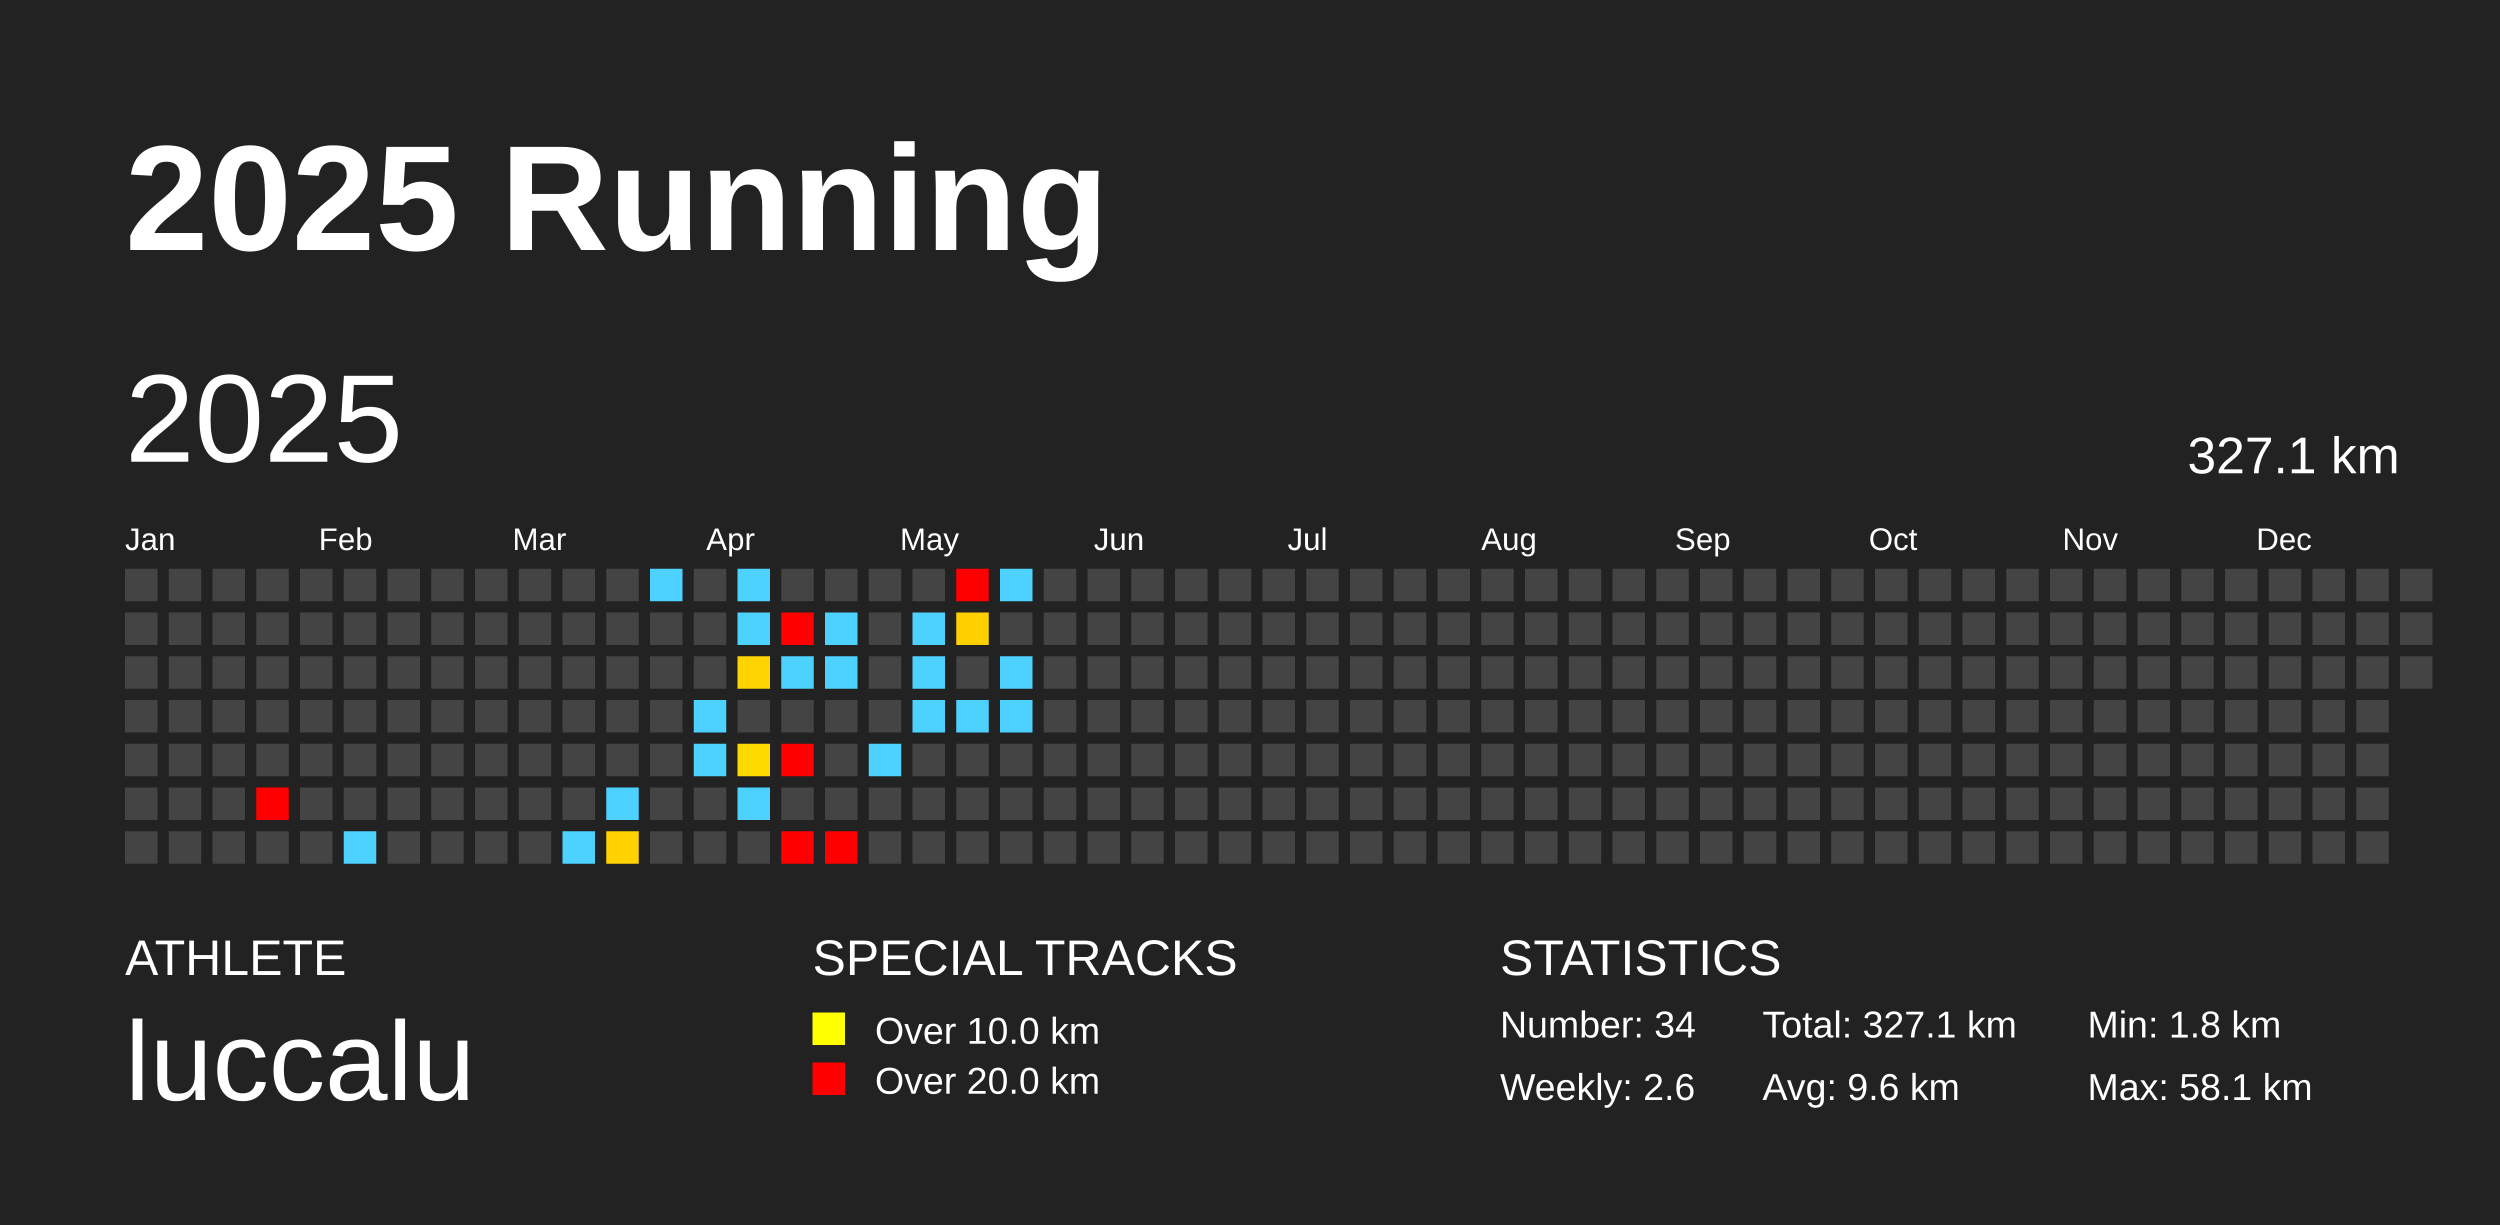
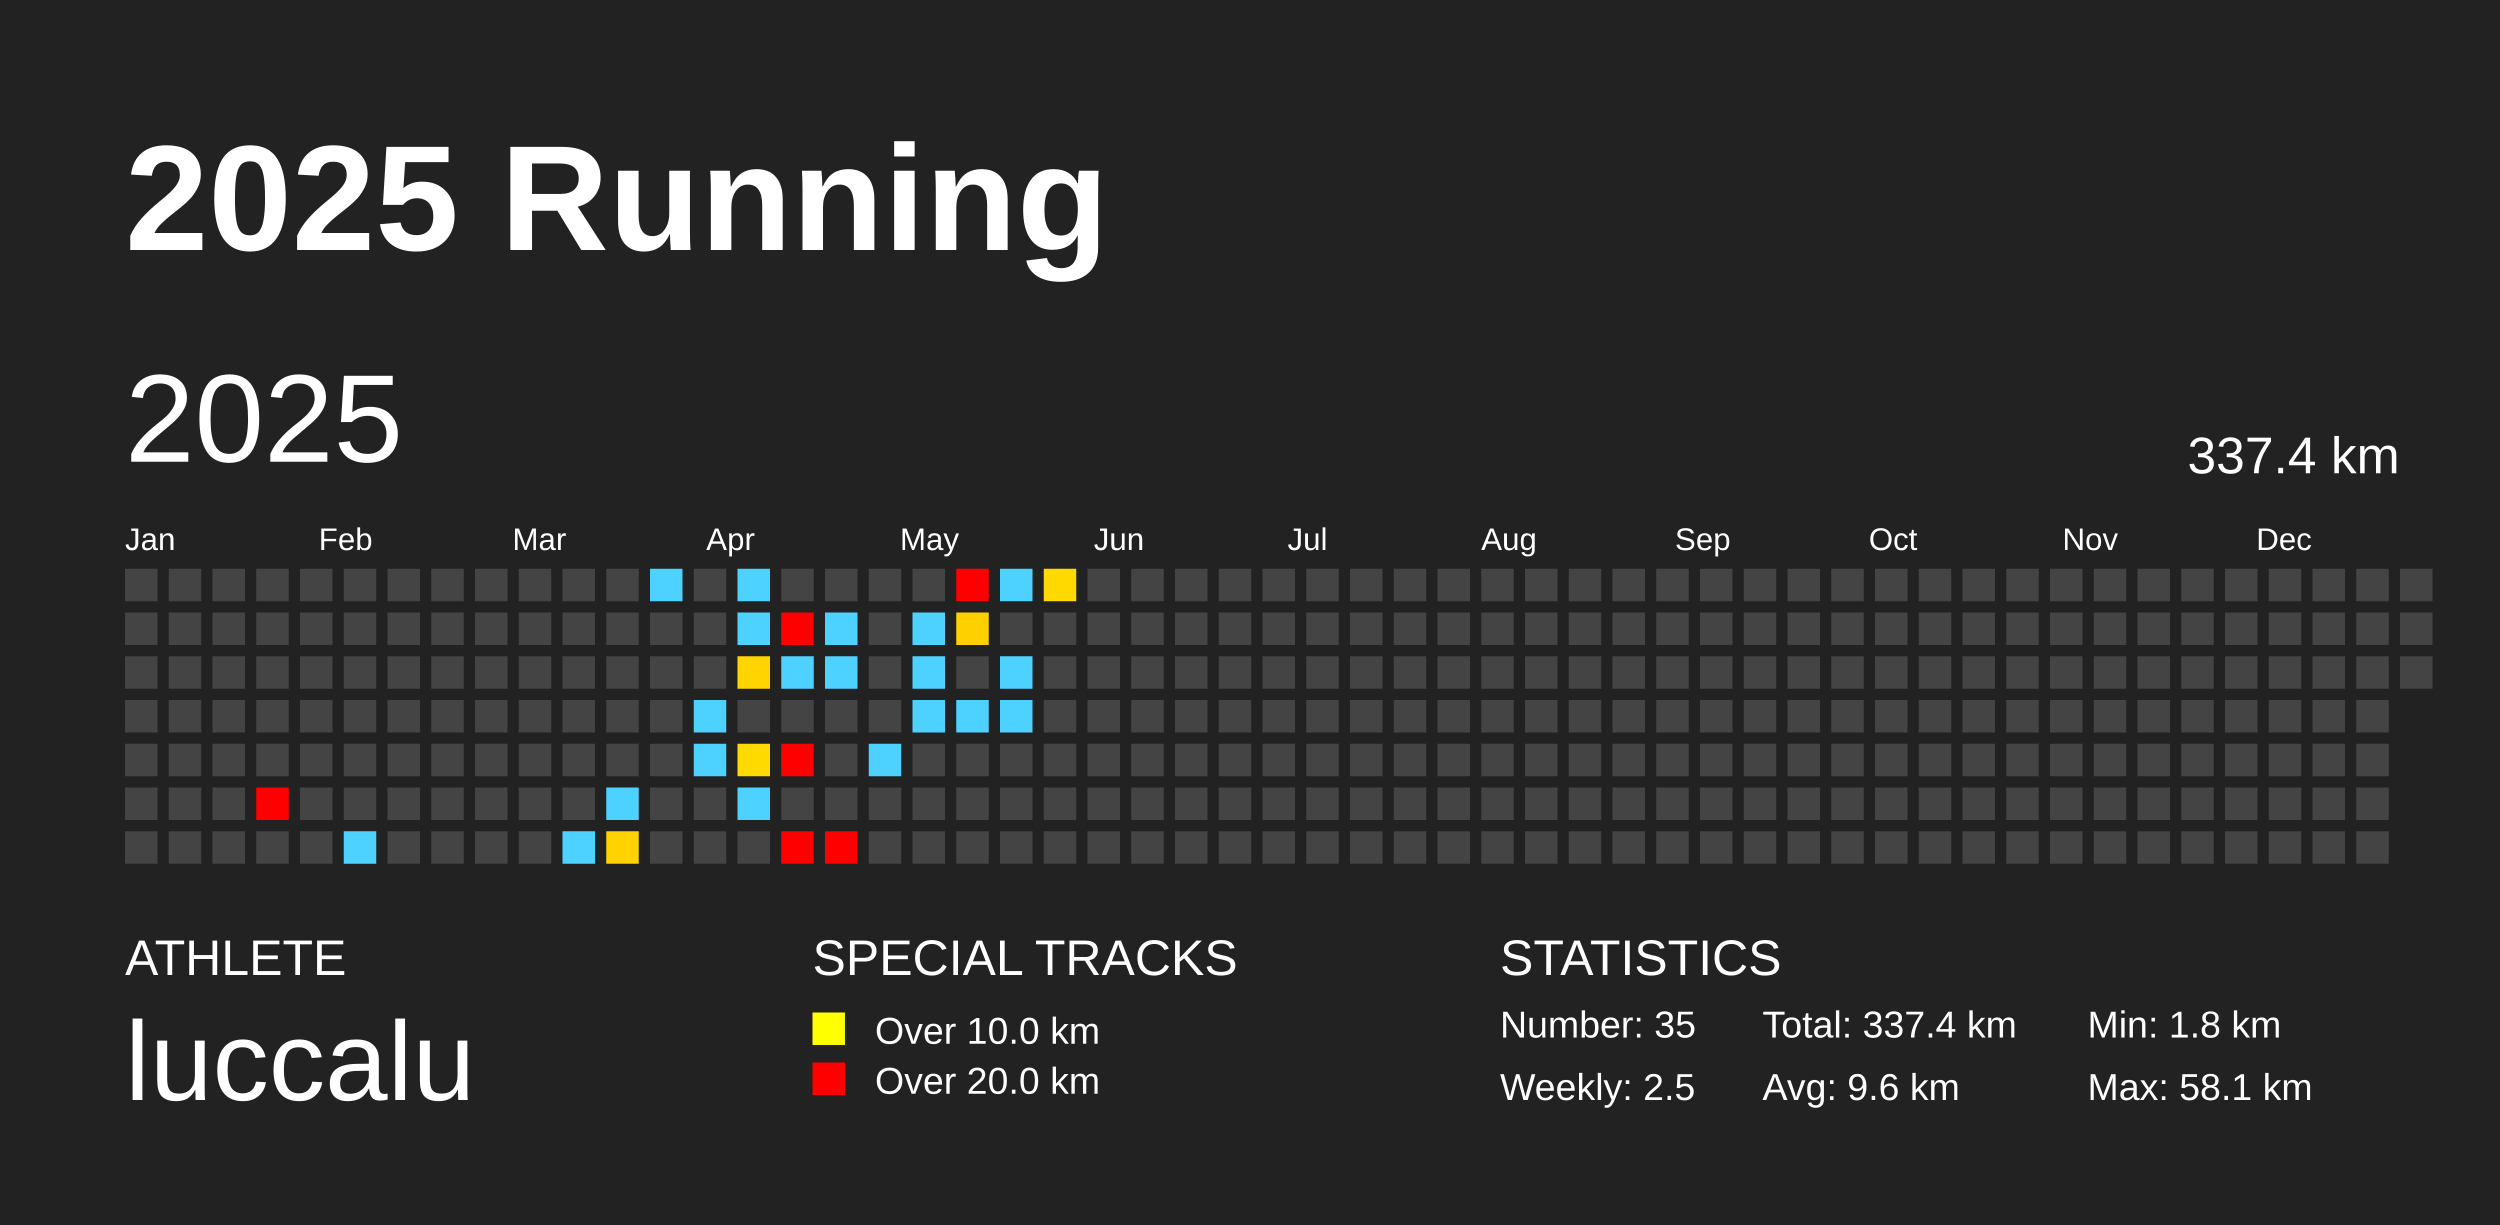
<svg xmlns="http://www.w3.org/2000/svg" baseProfile="full" height="98mm" version="1.1" viewBox="0,0,200,98" width="200mm">
  <defs />
  <rect fill="#222222" height="98" width="200" x="0" y="0" />
  <text fill="#FFFFFF" style="font-size:12px; font-family:Arial; font-weight:bold;" x="10" y="20">2025 Running</text>
  <text fill="#FFFFFF" style="font-size:4px; font-family:Arial" x="10" y="78">ATHLETE</text>
  <text fill="#FFFFFF" style="font-size:9px; font-family:Arial" x="10" y="88">luccalu</text>
  <text fill="#FFFFFF" style="font-size:4px; font-family:Arial" x="65" y="78">SPECIAL TRACKS</text>
  <rect fill="yellow" height="2.6" width="2.6" x="65" y="81" />
  <text fill="#FFFFFF" style="font-size:3px; font-family:Arial" x="70" y="83.5">Over 10.0 km</text>
  <rect fill="red" height="2.6" width="2.6" x="65" y="85" />
  <text fill="#FFFFFF" style="font-size:3px; font-family:Arial" x="70" y="87.5">Over 20.0 km</text>
  <text fill="#FFFFFF" style="font-size:4px; font-family:Arial" x="120" y="78">STATISTICS</text>
-   <text fill="#FFFFFF" style="font-size:3px; font-family:Arial" x="120" y="83">Number: 34</text>
-   <text fill="#FFFFFF" style="font-size:3px; font-family:Arial" x="120" y="88">Weekly: 2.6</text>
-   <text fill="#FFFFFF" style="font-size:3px; font-family:Arial" x="141" y="83">Total: 327.1 km</text>
+   <text fill="#FFFFFF" style="font-size:3px; font-family:Arial" x="120" y="83">Number: 35</text>
+   <text fill="#FFFFFF" style="font-size:3px; font-family:Arial" x="120" y="88">Weekly: 2.5</text>
+   <text fill="#FFFFFF" style="font-size:3px; font-family:Arial" x="141" y="83">Total: 337.4 km</text>
  <text fill="#FFFFFF" style="font-size:3px; font-family:Arial" x="141" y="88">Avg: 9.6 km</text>
  <text fill="#FFFFFF" style="font-size:3px; font-family:Arial" x="167" y="83">Min: 1.8 km</text>
  <text fill="#FFFFFF" style="font-size:3px; font-family:Arial" x="167" y="88">Max: 58.1 km</text>
  <text dominant-baseline="hanging" fill="#FFFFFF" style="font-size:10.0px; font-family:Arial;" x="10" y="30">2025</text>
-   <text dominant-baseline="hanging" fill="#FFFFFF" style="font-size:4.125px; font-family:Arial;" x="175" y="35">327.1 km</text>
+   <text dominant-baseline="hanging" fill="#FFFFFF" style="font-size:4.125px; font-family:Arial;" x="175" y="35">337.4 km</text>
  <text fill="#FFFFFF" style="font-size:2.5px; font-family:Arial" x="10.0" y="44">Jan</text>
  <text fill="#FFFFFF" style="font-size:2.5px; font-family:Arial" x="25.5" y="44">Feb</text>
  <text fill="#FFFFFF" style="font-size:2.5px; font-family:Arial" x="41.0" y="44">Mar</text>
  <text fill="#FFFFFF" style="font-size:2.5px; font-family:Arial" x="56.5" y="44">Apr</text>
  <text fill="#FFFFFF" style="font-size:2.5px; font-family:Arial" x="72.0" y="44">May</text>
  <text fill="#FFFFFF" style="font-size:2.5px; font-family:Arial" x="87.5" y="44">Jun</text>
  <text fill="#FFFFFF" style="font-size:2.5px; font-family:Arial" x="103.0" y="44">Jul</text>
  <text fill="#FFFFFF" style="font-size:2.5px; font-family:Arial" x="118.5" y="44">Aug</text>
  <text fill="#FFFFFF" style="font-size:2.5px; font-family:Arial" x="134.0" y="44">Sep</text>
  <text fill="#FFFFFF" style="font-size:2.5px; font-family:Arial" x="149.5" y="44">Oct</text>
  <text fill="#FFFFFF" style="font-size:2.5px; font-family:Arial" x="165.0" y="44">Nov</text>
  <text fill="#FFFFFF" style="font-size:2.5px; font-family:Arial" x="180.5" y="44">Dec</text>
  <rect fill="#444444" height="2.6" width="2.6" x="10.0" y="45.5" />
  <rect fill="#444444" height="2.6" width="2.6" x="10.0" y="49.0" />
  <rect fill="#444444" height="2.6" width="2.6" x="10.0" y="52.5" />
  <rect fill="#444444" height="2.6" width="2.6" x="10.0" y="56.0" />
  <rect fill="#444444" height="2.6" width="2.6" x="10.0" y="59.5" />
  <rect fill="#444444" height="2.6" width="2.6" x="10.0" y="63.0" />
  <rect fill="#444444" height="2.6" width="2.6" x="10.0" y="66.5" />
  <rect fill="#444444" height="2.6" width="2.6" x="13.5" y="45.5" />
  <rect fill="#444444" height="2.6" width="2.6" x="13.5" y="49.0" />
  <rect fill="#444444" height="2.6" width="2.6" x="13.5" y="52.5" />
  <rect fill="#444444" height="2.6" width="2.6" x="13.5" y="56.0" />
  <rect fill="#444444" height="2.6" width="2.6" x="13.5" y="59.5" />
  <rect fill="#444444" height="2.6" width="2.6" x="13.5" y="63.0" />
  <rect fill="#444444" height="2.6" width="2.6" x="13.5" y="66.5" />
  <rect fill="#444444" height="2.6" width="2.6" x="17.0" y="45.5" />
  <rect fill="#444444" height="2.6" width="2.6" x="17.0" y="49.0" />
  <rect fill="#444444" height="2.6" width="2.6" x="17.0" y="52.5" />
  <rect fill="#444444" height="2.6" width="2.6" x="17.0" y="56.0" />
  <rect fill="#444444" height="2.6" width="2.6" x="17.0" y="59.5" />
  <rect fill="#444444" height="2.6" width="2.6" x="17.0" y="63.0" />
  <rect fill="#444444" height="2.6" width="2.6" x="17.0" y="66.5" />
  <rect fill="#444444" height="2.6" width="2.6" x="20.5" y="45.5" />
  <rect fill="#444444" height="2.6" width="2.6" x="20.5" y="49.0" />
  <rect fill="#444444" height="2.6" width="2.6" x="20.5" y="52.5" />
  <rect fill="#444444" height="2.6" width="2.6" x="20.5" y="56.0" />
  <rect fill="#444444" height="2.6" width="2.6" x="20.5" y="59.5" />
  <rect fill="red" height="2.6" width="2.6" x="20.5" y="63.0" />
  <rect fill="#444444" height="2.6" width="2.6" x="20.5" y="66.5" />
  <rect fill="#444444" height="2.6" width="2.6" x="24.0" y="45.5" />
  <rect fill="#444444" height="2.6" width="2.6" x="24.0" y="49.0" />
  <rect fill="#444444" height="2.6" width="2.6" x="24.0" y="52.5" />
  <rect fill="#444444" height="2.6" width="2.6" x="24.0" y="56.0" />
  <rect fill="#444444" height="2.6" width="2.6" x="24.0" y="59.5" />
  <rect fill="#444444" height="2.6" width="2.6" x="24.0" y="63.0" />
  <rect fill="#444444" height="2.6" width="2.6" x="24.0" y="66.5" />
  <rect fill="#444444" height="2.6" width="2.6" x="27.5" y="45.5" />
  <rect fill="#444444" height="2.6" width="2.6" x="27.5" y="49.0" />
  <rect fill="#444444" height="2.6" width="2.6" x="27.5" y="52.5" />
  <rect fill="#444444" height="2.6" width="2.6" x="27.5" y="56.0" />
  <rect fill="#444444" height="2.6" width="2.6" x="27.5" y="59.5" />
  <rect fill="#444444" height="2.6" width="2.6" x="27.5" y="63.0" />
  <rect fill="#4dd2ff" height="2.6" width="2.6" x="27.5" y="66.5" />
  <rect fill="#444444" height="2.6" width="2.6" x="31.0" y="45.5" />
  <rect fill="#444444" height="2.6" width="2.6" x="31.0" y="49.0" />
  <rect fill="#444444" height="2.6" width="2.6" x="31.0" y="52.5" />
  <rect fill="#444444" height="2.6" width="2.6" x="31.0" y="56.0" />
  <rect fill="#444444" height="2.6" width="2.6" x="31.0" y="59.5" />
  <rect fill="#444444" height="2.6" width="2.6" x="31.0" y="63.0" />
  <rect fill="#444444" height="2.6" width="2.6" x="31.0" y="66.5" />
  <rect fill="#444444" height="2.6" width="2.6" x="34.5" y="45.5" />
  <rect fill="#444444" height="2.6" width="2.6" x="34.5" y="49.0" />
  <rect fill="#444444" height="2.6" width="2.6" x="34.5" y="52.5" />
  <rect fill="#444444" height="2.6" width="2.6" x="34.5" y="56.0" />
  <rect fill="#444444" height="2.6" width="2.6" x="34.5" y="59.5" />
  <rect fill="#444444" height="2.6" width="2.6" x="34.5" y="63.0" />
  <rect fill="#444444" height="2.6" width="2.6" x="34.5" y="66.5" />
  <rect fill="#444444" height="2.6" width="2.6" x="38.0" y="45.5" />
  <rect fill="#444444" height="2.6" width="2.6" x="38.0" y="49.0" />
  <rect fill="#444444" height="2.6" width="2.6" x="38.0" y="52.5" />
  <rect fill="#444444" height="2.6" width="2.6" x="38.0" y="56.0" />
  <rect fill="#444444" height="2.6" width="2.6" x="38.0" y="59.5" />
  <rect fill="#444444" height="2.6" width="2.6" x="38.0" y="63.0" />
  <rect fill="#444444" height="2.6" width="2.6" x="38.0" y="66.5" />
  <rect fill="#444444" height="2.6" width="2.6" x="41.5" y="45.5" />
  <rect fill="#444444" height="2.6" width="2.6" x="41.5" y="49.0" />
  <rect fill="#444444" height="2.6" width="2.6" x="41.5" y="52.5" />
  <rect fill="#444444" height="2.6" width="2.6" x="41.5" y="56.0" />
  <rect fill="#444444" height="2.6" width="2.6" x="41.5" y="59.5" />
  <rect fill="#444444" height="2.6" width="2.6" x="41.5" y="63.0" />
  <rect fill="#444444" height="2.6" width="2.6" x="41.5" y="66.5" />
  <rect fill="#444444" height="2.6" width="2.6" x="45.0" y="45.5" />
  <rect fill="#444444" height="2.6" width="2.6" x="45.0" y="49.0" />
  <rect fill="#444444" height="2.6" width="2.6" x="45.0" y="52.5" />
  <rect fill="#444444" height="2.6" width="2.6" x="45.0" y="56.0" />
  <rect fill="#444444" height="2.6" width="2.6" x="45.0" y="59.5" />
  <rect fill="#444444" height="2.6" width="2.6" x="45.0" y="63.0" />
  <rect fill="#4dd2ff" height="2.6" width="2.6" x="45.0" y="66.5" />
  <rect fill="#444444" height="2.6" width="2.6" x="48.5" y="45.5" />
  <rect fill="#444444" height="2.6" width="2.6" x="48.5" y="49.0" />
  <rect fill="#444444" height="2.6" width="2.6" x="48.5" y="52.5" />
  <rect fill="#444444" height="2.6" width="2.6" x="48.5" y="56.0" />
  <rect fill="#444444" height="2.6" width="2.6" x="48.5" y="59.5" />
  <rect fill="#4dd2ff" height="2.6" width="2.6" x="48.5" y="63.0" />
  <rect fill="#ffd200" height="2.6" width="2.6" x="48.5" y="66.5" />
  <rect fill="#4dd2ff" height="2.6" width="2.6" x="52.0" y="45.5" />
  <rect fill="#444444" height="2.6" width="2.6" x="52.0" y="49.0" />
  <rect fill="#444444" height="2.6" width="2.6" x="52.0" y="52.5" />
  <rect fill="#444444" height="2.6" width="2.6" x="52.0" y="56.0" />
  <rect fill="#444444" height="2.6" width="2.6" x="52.0" y="59.5" />
  <rect fill="#444444" height="2.6" width="2.6" x="52.0" y="63.0" />
  <rect fill="#444444" height="2.6" width="2.6" x="52.0" y="66.5" />
  <rect fill="#444444" height="2.6" width="2.6" x="55.5" y="45.5" />
  <rect fill="#444444" height="2.6" width="2.6" x="55.5" y="49.0" />
  <rect fill="#444444" height="2.6" width="2.6" x="55.5" y="52.5" />
  <rect fill="#4dd2ff" height="2.6" width="2.6" x="55.5" y="56.0" />
  <rect fill="#4dd2ff" height="2.6" width="2.6" x="55.5" y="59.5" />
  <rect fill="#444444" height="2.6" width="2.6" x="55.5" y="63.0" />
  <rect fill="#444444" height="2.6" width="2.6" x="55.5" y="66.5" />
  <rect fill="#4dd2ff" height="2.6" width="2.6" x="59.0" y="45.5" />
  <rect fill="#4dd2ff" height="2.6" width="2.6" x="59.0" y="49.0" />
  <rect fill="#ffd400" height="2.6" width="2.6" x="59.0" y="52.5" />
  <rect fill="#444444" height="2.6" width="2.6" x="59.0" y="56.0" />
  <rect fill="#ffda00" height="2.6" width="2.6" x="59.0" y="59.5" />
  <rect fill="#4dd2ff" height="2.6" width="2.6" x="59.0" y="63.0" />
  <rect fill="#444444" height="2.6" width="2.6" x="59.0" y="66.5" />
  <rect fill="#444444" height="2.6" width="2.6" x="62.5" y="45.5" />
  <rect fill="red" height="2.6" width="2.6" x="62.5" y="49.0" />
  <rect fill="#4dd2ff" height="2.6" width="2.6" x="62.5" y="52.5" />
  <rect fill="#444444" height="2.6" width="2.6" x="62.5" y="56.0" />
  <rect fill="red" height="2.6" width="2.6" x="62.5" y="59.5" />
  <rect fill="#444444" height="2.6" width="2.6" x="62.5" y="63.0" />
  <rect fill="red" height="2.6" width="2.6" x="62.5" y="66.5" />
  <rect fill="#444444" height="2.6" width="2.6" x="66.0" y="45.5" />
  <rect fill="#4dd2ff" height="2.6" width="2.6" x="66.0" y="49.0" />
  <rect fill="#4dd2ff" height="2.6" width="2.6" x="66.0" y="52.5" />
  <rect fill="#444444" height="2.6" width="2.6" x="66.0" y="56.0" />
  <rect fill="#444444" height="2.6" width="2.6" x="66.0" y="59.5" />
  <rect fill="#444444" height="2.6" width="2.6" x="66.0" y="63.0" />
  <rect fill="red" height="2.6" width="2.6" x="66.0" y="66.5" />
  <rect fill="#444444" height="2.6" width="2.6" x="69.5" y="45.5" />
  <rect fill="#444444" height="2.6" width="2.6" x="69.5" y="49.0" />
  <rect fill="#444444" height="2.6" width="2.6" x="69.5" y="52.5" />
  <rect fill="#444444" height="2.6" width="2.6" x="69.5" y="56.0" />
  <rect fill="#4dd2ff" height="2.6" width="2.6" x="69.5" y="59.5" />
  <rect fill="#444444" height="2.6" width="2.6" x="69.5" y="63.0" />
  <rect fill="#444444" height="2.6" width="2.6" x="69.5" y="66.5" />
  <rect fill="#444444" height="2.6" width="2.6" x="73.0" y="45.5" />
  <rect fill="#4dd2ff" height="2.6" width="2.6" x="73.0" y="49.0" />
  <rect fill="#4dd2ff" height="2.6" width="2.6" x="73.0" y="52.5" />
  <rect fill="#4dd2ff" height="2.6" width="2.6" x="73.0" y="56.0" />
  <rect fill="#444444" height="2.6" width="2.6" x="73.0" y="59.5" />
  <rect fill="#444444" height="2.6" width="2.6" x="73.0" y="63.0" />
  <rect fill="#444444" height="2.6" width="2.6" x="73.0" y="66.5" />
  <rect fill="red" height="2.6" width="2.6" x="76.5" y="45.5" />
  <rect fill="#ffd000" height="2.6" width="2.6" x="76.5" y="49.0" />
  <rect fill="#444444" height="2.6" width="2.6" x="76.5" y="52.5" />
  <rect fill="#4dd2ff" height="2.6" width="2.6" x="76.5" y="56.0" />
  <rect fill="#444444" height="2.6" width="2.6" x="76.5" y="59.5" />
  <rect fill="#444444" height="2.6" width="2.6" x="76.5" y="63.0" />
  <rect fill="#444444" height="2.6" width="2.6" x="76.5" y="66.5" />
  <rect fill="#4dd2ff" height="2.6" width="2.6" x="80.0" y="45.5" />
  <rect fill="#444444" height="2.6" width="2.6" x="80.0" y="49.0" />
  <rect fill="#4dd2ff" height="2.6" width="2.6" x="80.0" y="52.5" />
  <rect fill="#4dd2ff" height="2.6" width="2.6" x="80.0" y="56.0" />
  <rect fill="#444444" height="2.6" width="2.6" x="80.0" y="59.5" />
  <rect fill="#444444" height="2.6" width="2.6" x="80.0" y="63.0" />
  <rect fill="#444444" height="2.6" width="2.6" x="80.0" y="66.5" />
-   <rect fill="#444444" height="2.6" width="2.6" x="83.5" y="45.5" />
+   <rect fill="#ffd900" height="2.6" width="2.6" x="83.5" y="45.5" />
  <rect fill="#444444" height="2.6" width="2.6" x="83.5" y="49.0" />
  <rect fill="#444444" height="2.6" width="2.6" x="83.5" y="52.5" />
  <rect fill="#444444" height="2.6" width="2.6" x="83.5" y="56.0" />
  <rect fill="#444444" height="2.6" width="2.6" x="83.5" y="59.5" />
  <rect fill="#444444" height="2.6" width="2.6" x="83.5" y="63.0" />
  <rect fill="#444444" height="2.6" width="2.6" x="83.5" y="66.5" />
  <rect fill="#444444" height="2.6" width="2.6" x="87.0" y="45.5" />
  <rect fill="#444444" height="2.6" width="2.6" x="87.0" y="49.0" />
  <rect fill="#444444" height="2.6" width="2.6" x="87.0" y="52.5" />
  <rect fill="#444444" height="2.6" width="2.6" x="87.0" y="56.0" />
  <rect fill="#444444" height="2.6" width="2.6" x="87.0" y="59.5" />
  <rect fill="#444444" height="2.6" width="2.6" x="87.0" y="63.0" />
  <rect fill="#444444" height="2.6" width="2.6" x="87.0" y="66.5" />
  <rect fill="#444444" height="2.6" width="2.6" x="90.5" y="45.5" />
  <rect fill="#444444" height="2.6" width="2.6" x="90.5" y="49.0" />
  <rect fill="#444444" height="2.6" width="2.6" x="90.5" y="52.5" />
  <rect fill="#444444" height="2.6" width="2.6" x="90.5" y="56.0" />
  <rect fill="#444444" height="2.6" width="2.6" x="90.5" y="59.5" />
  <rect fill="#444444" height="2.6" width="2.6" x="90.5" y="63.0" />
  <rect fill="#444444" height="2.6" width="2.6" x="90.5" y="66.5" />
  <rect fill="#444444" height="2.6" width="2.6" x="94.0" y="45.5" />
  <rect fill="#444444" height="2.6" width="2.6" x="94.0" y="49.0" />
  <rect fill="#444444" height="2.6" width="2.6" x="94.0" y="52.5" />
  <rect fill="#444444" height="2.6" width="2.6" x="94.0" y="56.0" />
  <rect fill="#444444" height="2.6" width="2.6" x="94.0" y="59.5" />
  <rect fill="#444444" height="2.6" width="2.6" x="94.0" y="63.0" />
  <rect fill="#444444" height="2.6" width="2.6" x="94.0" y="66.5" />
  <rect fill="#444444" height="2.6" width="2.6" x="97.5" y="45.5" />
  <rect fill="#444444" height="2.6" width="2.6" x="97.5" y="49.0" />
  <rect fill="#444444" height="2.6" width="2.6" x="97.5" y="52.5" />
  <rect fill="#444444" height="2.6" width="2.6" x="97.5" y="56.0" />
  <rect fill="#444444" height="2.6" width="2.6" x="97.5" y="59.5" />
  <rect fill="#444444" height="2.6" width="2.6" x="97.5" y="63.0" />
  <rect fill="#444444" height="2.6" width="2.6" x="97.5" y="66.5" />
  <rect fill="#444444" height="2.6" width="2.6" x="101.0" y="45.5" />
  <rect fill="#444444" height="2.6" width="2.6" x="101.0" y="49.0" />
  <rect fill="#444444" height="2.6" width="2.6" x="101.0" y="52.5" />
  <rect fill="#444444" height="2.6" width="2.6" x="101.0" y="56.0" />
  <rect fill="#444444" height="2.6" width="2.6" x="101.0" y="59.5" />
  <rect fill="#444444" height="2.6" width="2.6" x="101.0" y="63.0" />
  <rect fill="#444444" height="2.6" width="2.6" x="101.0" y="66.5" />
  <rect fill="#444444" height="2.6" width="2.6" x="104.5" y="45.5" />
  <rect fill="#444444" height="2.6" width="2.6" x="104.5" y="49.0" />
  <rect fill="#444444" height="2.6" width="2.6" x="104.5" y="52.5" />
  <rect fill="#444444" height="2.6" width="2.6" x="104.5" y="56.0" />
  <rect fill="#444444" height="2.6" width="2.6" x="104.5" y="59.5" />
  <rect fill="#444444" height="2.6" width="2.6" x="104.5" y="63.0" />
  <rect fill="#444444" height="2.6" width="2.6" x="104.5" y="66.5" />
  <rect fill="#444444" height="2.6" width="2.6" x="108.0" y="45.5" />
  <rect fill="#444444" height="2.6" width="2.6" x="108.0" y="49.0" />
  <rect fill="#444444" height="2.6" width="2.6" x="108.0" y="52.5" />
  <rect fill="#444444" height="2.6" width="2.6" x="108.0" y="56.0" />
  <rect fill="#444444" height="2.6" width="2.6" x="108.0" y="59.5" />
  <rect fill="#444444" height="2.6" width="2.6" x="108.0" y="63.0" />
  <rect fill="#444444" height="2.6" width="2.6" x="108.0" y="66.5" />
  <rect fill="#444444" height="2.6" width="2.6" x="111.5" y="45.5" />
  <rect fill="#444444" height="2.6" width="2.6" x="111.5" y="49.0" />
  <rect fill="#444444" height="2.6" width="2.6" x="111.5" y="52.5" />
  <rect fill="#444444" height="2.6" width="2.6" x="111.5" y="56.0" />
  <rect fill="#444444" height="2.6" width="2.6" x="111.5" y="59.5" />
  <rect fill="#444444" height="2.6" width="2.6" x="111.5" y="63.0" />
  <rect fill="#444444" height="2.6" width="2.6" x="111.5" y="66.5" />
  <rect fill="#444444" height="2.6" width="2.6" x="115.0" y="45.5" />
  <rect fill="#444444" height="2.6" width="2.6" x="115.0" y="49.0" />
  <rect fill="#444444" height="2.6" width="2.6" x="115.0" y="52.5" />
  <rect fill="#444444" height="2.6" width="2.6" x="115.0" y="56.0" />
  <rect fill="#444444" height="2.6" width="2.6" x="115.0" y="59.5" />
  <rect fill="#444444" height="2.6" width="2.6" x="115.0" y="63.0" />
  <rect fill="#444444" height="2.6" width="2.6" x="115.0" y="66.5" />
  <rect fill="#444444" height="2.6" width="2.6" x="118.5" y="45.5" />
  <rect fill="#444444" height="2.6" width="2.6" x="118.5" y="49.0" />
  <rect fill="#444444" height="2.6" width="2.6" x="118.5" y="52.5" />
  <rect fill="#444444" height="2.6" width="2.6" x="118.5" y="56.0" />
  <rect fill="#444444" height="2.6" width="2.6" x="118.5" y="59.5" />
  <rect fill="#444444" height="2.6" width="2.6" x="118.5" y="63.0" />
  <rect fill="#444444" height="2.6" width="2.6" x="118.5" y="66.5" />
  <rect fill="#444444" height="2.6" width="2.6" x="122.0" y="45.5" />
  <rect fill="#444444" height="2.6" width="2.6" x="122.0" y="49.0" />
  <rect fill="#444444" height="2.6" width="2.6" x="122.0" y="52.5" />
  <rect fill="#444444" height="2.6" width="2.6" x="122.0" y="56.0" />
  <rect fill="#444444" height="2.6" width="2.6" x="122.0" y="59.5" />
  <rect fill="#444444" height="2.6" width="2.6" x="122.0" y="63.0" />
  <rect fill="#444444" height="2.6" width="2.6" x="122.0" y="66.5" />
  <rect fill="#444444" height="2.6" width="2.6" x="125.5" y="45.5" />
  <rect fill="#444444" height="2.6" width="2.6" x="125.5" y="49.0" />
  <rect fill="#444444" height="2.6" width="2.6" x="125.5" y="52.5" />
  <rect fill="#444444" height="2.6" width="2.6" x="125.5" y="56.0" />
  <rect fill="#444444" height="2.6" width="2.6" x="125.5" y="59.5" />
  <rect fill="#444444" height="2.6" width="2.6" x="125.5" y="63.0" />
  <rect fill="#444444" height="2.6" width="2.6" x="125.5" y="66.5" />
  <rect fill="#444444" height="2.6" width="2.6" x="129.0" y="45.5" />
  <rect fill="#444444" height="2.6" width="2.6" x="129.0" y="49.0" />
  <rect fill="#444444" height="2.6" width="2.6" x="129.0" y="52.5" />
  <rect fill="#444444" height="2.6" width="2.6" x="129.0" y="56.0" />
  <rect fill="#444444" height="2.6" width="2.6" x="129.0" y="59.5" />
  <rect fill="#444444" height="2.6" width="2.6" x="129.0" y="63.0" />
  <rect fill="#444444" height="2.6" width="2.6" x="129.0" y="66.5" />
  <rect fill="#444444" height="2.6" width="2.6" x="132.5" y="45.5" />
  <rect fill="#444444" height="2.6" width="2.6" x="132.5" y="49.0" />
  <rect fill="#444444" height="2.6" width="2.6" x="132.5" y="52.5" />
  <rect fill="#444444" height="2.6" width="2.6" x="132.5" y="56.0" />
  <rect fill="#444444" height="2.6" width="2.6" x="132.5" y="59.5" />
  <rect fill="#444444" height="2.6" width="2.6" x="132.5" y="63.0" />
  <rect fill="#444444" height="2.6" width="2.6" x="132.5" y="66.5" />
  <rect fill="#444444" height="2.6" width="2.6" x="136.0" y="45.5" />
  <rect fill="#444444" height="2.6" width="2.6" x="136.0" y="49.0" />
  <rect fill="#444444" height="2.6" width="2.6" x="136.0" y="52.5" />
  <rect fill="#444444" height="2.6" width="2.6" x="136.0" y="56.0" />
  <rect fill="#444444" height="2.6" width="2.6" x="136.0" y="59.5" />
  <rect fill="#444444" height="2.6" width="2.6" x="136.0" y="63.0" />
  <rect fill="#444444" height="2.6" width="2.6" x="136.0" y="66.5" />
  <rect fill="#444444" height="2.6" width="2.6" x="139.5" y="45.5" />
  <rect fill="#444444" height="2.6" width="2.6" x="139.5" y="49.0" />
  <rect fill="#444444" height="2.6" width="2.6" x="139.5" y="52.5" />
  <rect fill="#444444" height="2.6" width="2.6" x="139.5" y="56.0" />
  <rect fill="#444444" height="2.6" width="2.6" x="139.5" y="59.5" />
  <rect fill="#444444" height="2.6" width="2.6" x="139.5" y="63.0" />
  <rect fill="#444444" height="2.6" width="2.6" x="139.5" y="66.5" />
  <rect fill="#444444" height="2.6" width="2.6" x="143.0" y="45.5" />
  <rect fill="#444444" height="2.6" width="2.6" x="143.0" y="49.0" />
  <rect fill="#444444" height="2.6" width="2.6" x="143.0" y="52.5" />
  <rect fill="#444444" height="2.6" width="2.6" x="143.0" y="56.0" />
  <rect fill="#444444" height="2.6" width="2.6" x="143.0" y="59.5" />
  <rect fill="#444444" height="2.6" width="2.6" x="143.0" y="63.0" />
  <rect fill="#444444" height="2.6" width="2.6" x="143.0" y="66.5" />
  <rect fill="#444444" height="2.6" width="2.6" x="146.5" y="45.5" />
  <rect fill="#444444" height="2.6" width="2.6" x="146.5" y="49.0" />
  <rect fill="#444444" height="2.6" width="2.6" x="146.5" y="52.5" />
  <rect fill="#444444" height="2.6" width="2.6" x="146.5" y="56.0" />
  <rect fill="#444444" height="2.6" width="2.6" x="146.5" y="59.5" />
  <rect fill="#444444" height="2.6" width="2.6" x="146.5" y="63.0" />
  <rect fill="#444444" height="2.6" width="2.6" x="146.5" y="66.5" />
  <rect fill="#444444" height="2.6" width="2.6" x="150.0" y="45.5" />
  <rect fill="#444444" height="2.6" width="2.6" x="150.0" y="49.0" />
  <rect fill="#444444" height="2.6" width="2.6" x="150.0" y="52.5" />
  <rect fill="#444444" height="2.6" width="2.6" x="150.0" y="56.0" />
  <rect fill="#444444" height="2.6" width="2.6" x="150.0" y="59.5" />
  <rect fill="#444444" height="2.6" width="2.6" x="150.0" y="63.0" />
  <rect fill="#444444" height="2.6" width="2.6" x="150.0" y="66.5" />
  <rect fill="#444444" height="2.6" width="2.6" x="153.5" y="45.5" />
  <rect fill="#444444" height="2.6" width="2.6" x="153.5" y="49.0" />
  <rect fill="#444444" height="2.6" width="2.6" x="153.5" y="52.5" />
  <rect fill="#444444" height="2.6" width="2.6" x="153.5" y="56.0" />
  <rect fill="#444444" height="2.6" width="2.6" x="153.5" y="59.5" />
  <rect fill="#444444" height="2.6" width="2.6" x="153.5" y="63.0" />
  <rect fill="#444444" height="2.6" width="2.6" x="153.5" y="66.5" />
  <rect fill="#444444" height="2.6" width="2.6" x="157.0" y="45.5" />
  <rect fill="#444444" height="2.6" width="2.6" x="157.0" y="49.0" />
  <rect fill="#444444" height="2.6" width="2.6" x="157.0" y="52.5" />
  <rect fill="#444444" height="2.6" width="2.6" x="157.0" y="56.0" />
  <rect fill="#444444" height="2.6" width="2.6" x="157.0" y="59.5" />
  <rect fill="#444444" height="2.6" width="2.6" x="157.0" y="63.0" />
  <rect fill="#444444" height="2.6" width="2.6" x="157.0" y="66.5" />
  <rect fill="#444444" height="2.6" width="2.6" x="160.5" y="45.5" />
  <rect fill="#444444" height="2.6" width="2.6" x="160.5" y="49.0" />
  <rect fill="#444444" height="2.6" width="2.6" x="160.5" y="52.5" />
  <rect fill="#444444" height="2.6" width="2.6" x="160.5" y="56.0" />
  <rect fill="#444444" height="2.6" width="2.6" x="160.5" y="59.5" />
  <rect fill="#444444" height="2.6" width="2.6" x="160.5" y="63.0" />
  <rect fill="#444444" height="2.6" width="2.6" x="160.5" y="66.5" />
  <rect fill="#444444" height="2.6" width="2.6" x="164.0" y="45.5" />
  <rect fill="#444444" height="2.6" width="2.6" x="164.0" y="49.0" />
  <rect fill="#444444" height="2.6" width="2.6" x="164.0" y="52.5" />
  <rect fill="#444444" height="2.6" width="2.6" x="164.0" y="56.0" />
  <rect fill="#444444" height="2.6" width="2.6" x="164.0" y="59.5" />
  <rect fill="#444444" height="2.6" width="2.6" x="164.0" y="63.0" />
  <rect fill="#444444" height="2.6" width="2.6" x="164.0" y="66.5" />
  <rect fill="#444444" height="2.6" width="2.6" x="167.5" y="45.5" />
  <rect fill="#444444" height="2.6" width="2.6" x="167.5" y="49.0" />
  <rect fill="#444444" height="2.6" width="2.6" x="167.5" y="52.5" />
  <rect fill="#444444" height="2.6" width="2.6" x="167.5" y="56.0" />
  <rect fill="#444444" height="2.6" width="2.6" x="167.5" y="59.5" />
  <rect fill="#444444" height="2.6" width="2.6" x="167.5" y="63.0" />
  <rect fill="#444444" height="2.6" width="2.6" x="167.5" y="66.5" />
  <rect fill="#444444" height="2.6" width="2.6" x="171.0" y="45.5" />
  <rect fill="#444444" height="2.6" width="2.6" x="171.0" y="49.0" />
  <rect fill="#444444" height="2.6" width="2.6" x="171.0" y="52.5" />
  <rect fill="#444444" height="2.6" width="2.6" x="171.0" y="56.0" />
  <rect fill="#444444" height="2.6" width="2.6" x="171.0" y="59.5" />
  <rect fill="#444444" height="2.6" width="2.6" x="171.0" y="63.0" />
  <rect fill="#444444" height="2.6" width="2.6" x="171.0" y="66.5" />
  <rect fill="#444444" height="2.6" width="2.6" x="174.5" y="45.5" />
  <rect fill="#444444" height="2.6" width="2.6" x="174.5" y="49.0" />
  <rect fill="#444444" height="2.6" width="2.6" x="174.5" y="52.5" />
  <rect fill="#444444" height="2.6" width="2.6" x="174.5" y="56.0" />
  <rect fill="#444444" height="2.6" width="2.6" x="174.5" y="59.5" />
  <rect fill="#444444" height="2.6" width="2.6" x="174.5" y="63.0" />
  <rect fill="#444444" height="2.6" width="2.6" x="174.5" y="66.5" />
  <rect fill="#444444" height="2.6" width="2.6" x="178.0" y="45.5" />
  <rect fill="#444444" height="2.6" width="2.6" x="178.0" y="49.0" />
  <rect fill="#444444" height="2.6" width="2.6" x="178.0" y="52.5" />
  <rect fill="#444444" height="2.6" width="2.6" x="178.0" y="56.0" />
  <rect fill="#444444" height="2.6" width="2.6" x="178.0" y="59.5" />
  <rect fill="#444444" height="2.6" width="2.6" x="178.0" y="63.0" />
  <rect fill="#444444" height="2.6" width="2.6" x="178.0" y="66.5" />
  <rect fill="#444444" height="2.6" width="2.6" x="181.5" y="45.5" />
  <rect fill="#444444" height="2.6" width="2.6" x="181.5" y="49.0" />
  <rect fill="#444444" height="2.6" width="2.6" x="181.5" y="52.5" />
  <rect fill="#444444" height="2.6" width="2.6" x="181.5" y="56.0" />
  <rect fill="#444444" height="2.6" width="2.6" x="181.5" y="59.5" />
  <rect fill="#444444" height="2.6" width="2.6" x="181.5" y="63.0" />
  <rect fill="#444444" height="2.6" width="2.6" x="181.5" y="66.5" />
  <rect fill="#444444" height="2.6" width="2.6" x="185.0" y="45.5" />
  <rect fill="#444444" height="2.6" width="2.6" x="185.0" y="49.0" />
  <rect fill="#444444" height="2.6" width="2.6" x="185.0" y="52.5" />
  <rect fill="#444444" height="2.6" width="2.6" x="185.0" y="56.0" />
  <rect fill="#444444" height="2.6" width="2.6" x="185.0" y="59.5" />
  <rect fill="#444444" height="2.6" width="2.6" x="185.0" y="63.0" />
  <rect fill="#444444" height="2.6" width="2.6" x="185.0" y="66.5" />
  <rect fill="#444444" height="2.6" width="2.6" x="188.5" y="45.5" />
  <rect fill="#444444" height="2.6" width="2.6" x="188.5" y="49.0" />
  <rect fill="#444444" height="2.6" width="2.6" x="188.5" y="52.5" />
  <rect fill="#444444" height="2.6" width="2.6" x="188.5" y="56.0" />
  <rect fill="#444444" height="2.6" width="2.6" x="188.5" y="59.5" />
  <rect fill="#444444" height="2.6" width="2.6" x="188.5" y="63.0" />
  <rect fill="#444444" height="2.6" width="2.6" x="188.5" y="66.5" />
  <rect fill="#444444" height="2.6" width="2.6" x="192.0" y="45.5" />
  <rect fill="#444444" height="2.6" width="2.6" x="192.0" y="49.0" />
  <rect fill="#444444" height="2.6" width="2.6" x="192.0" y="52.5" />
</svg>
